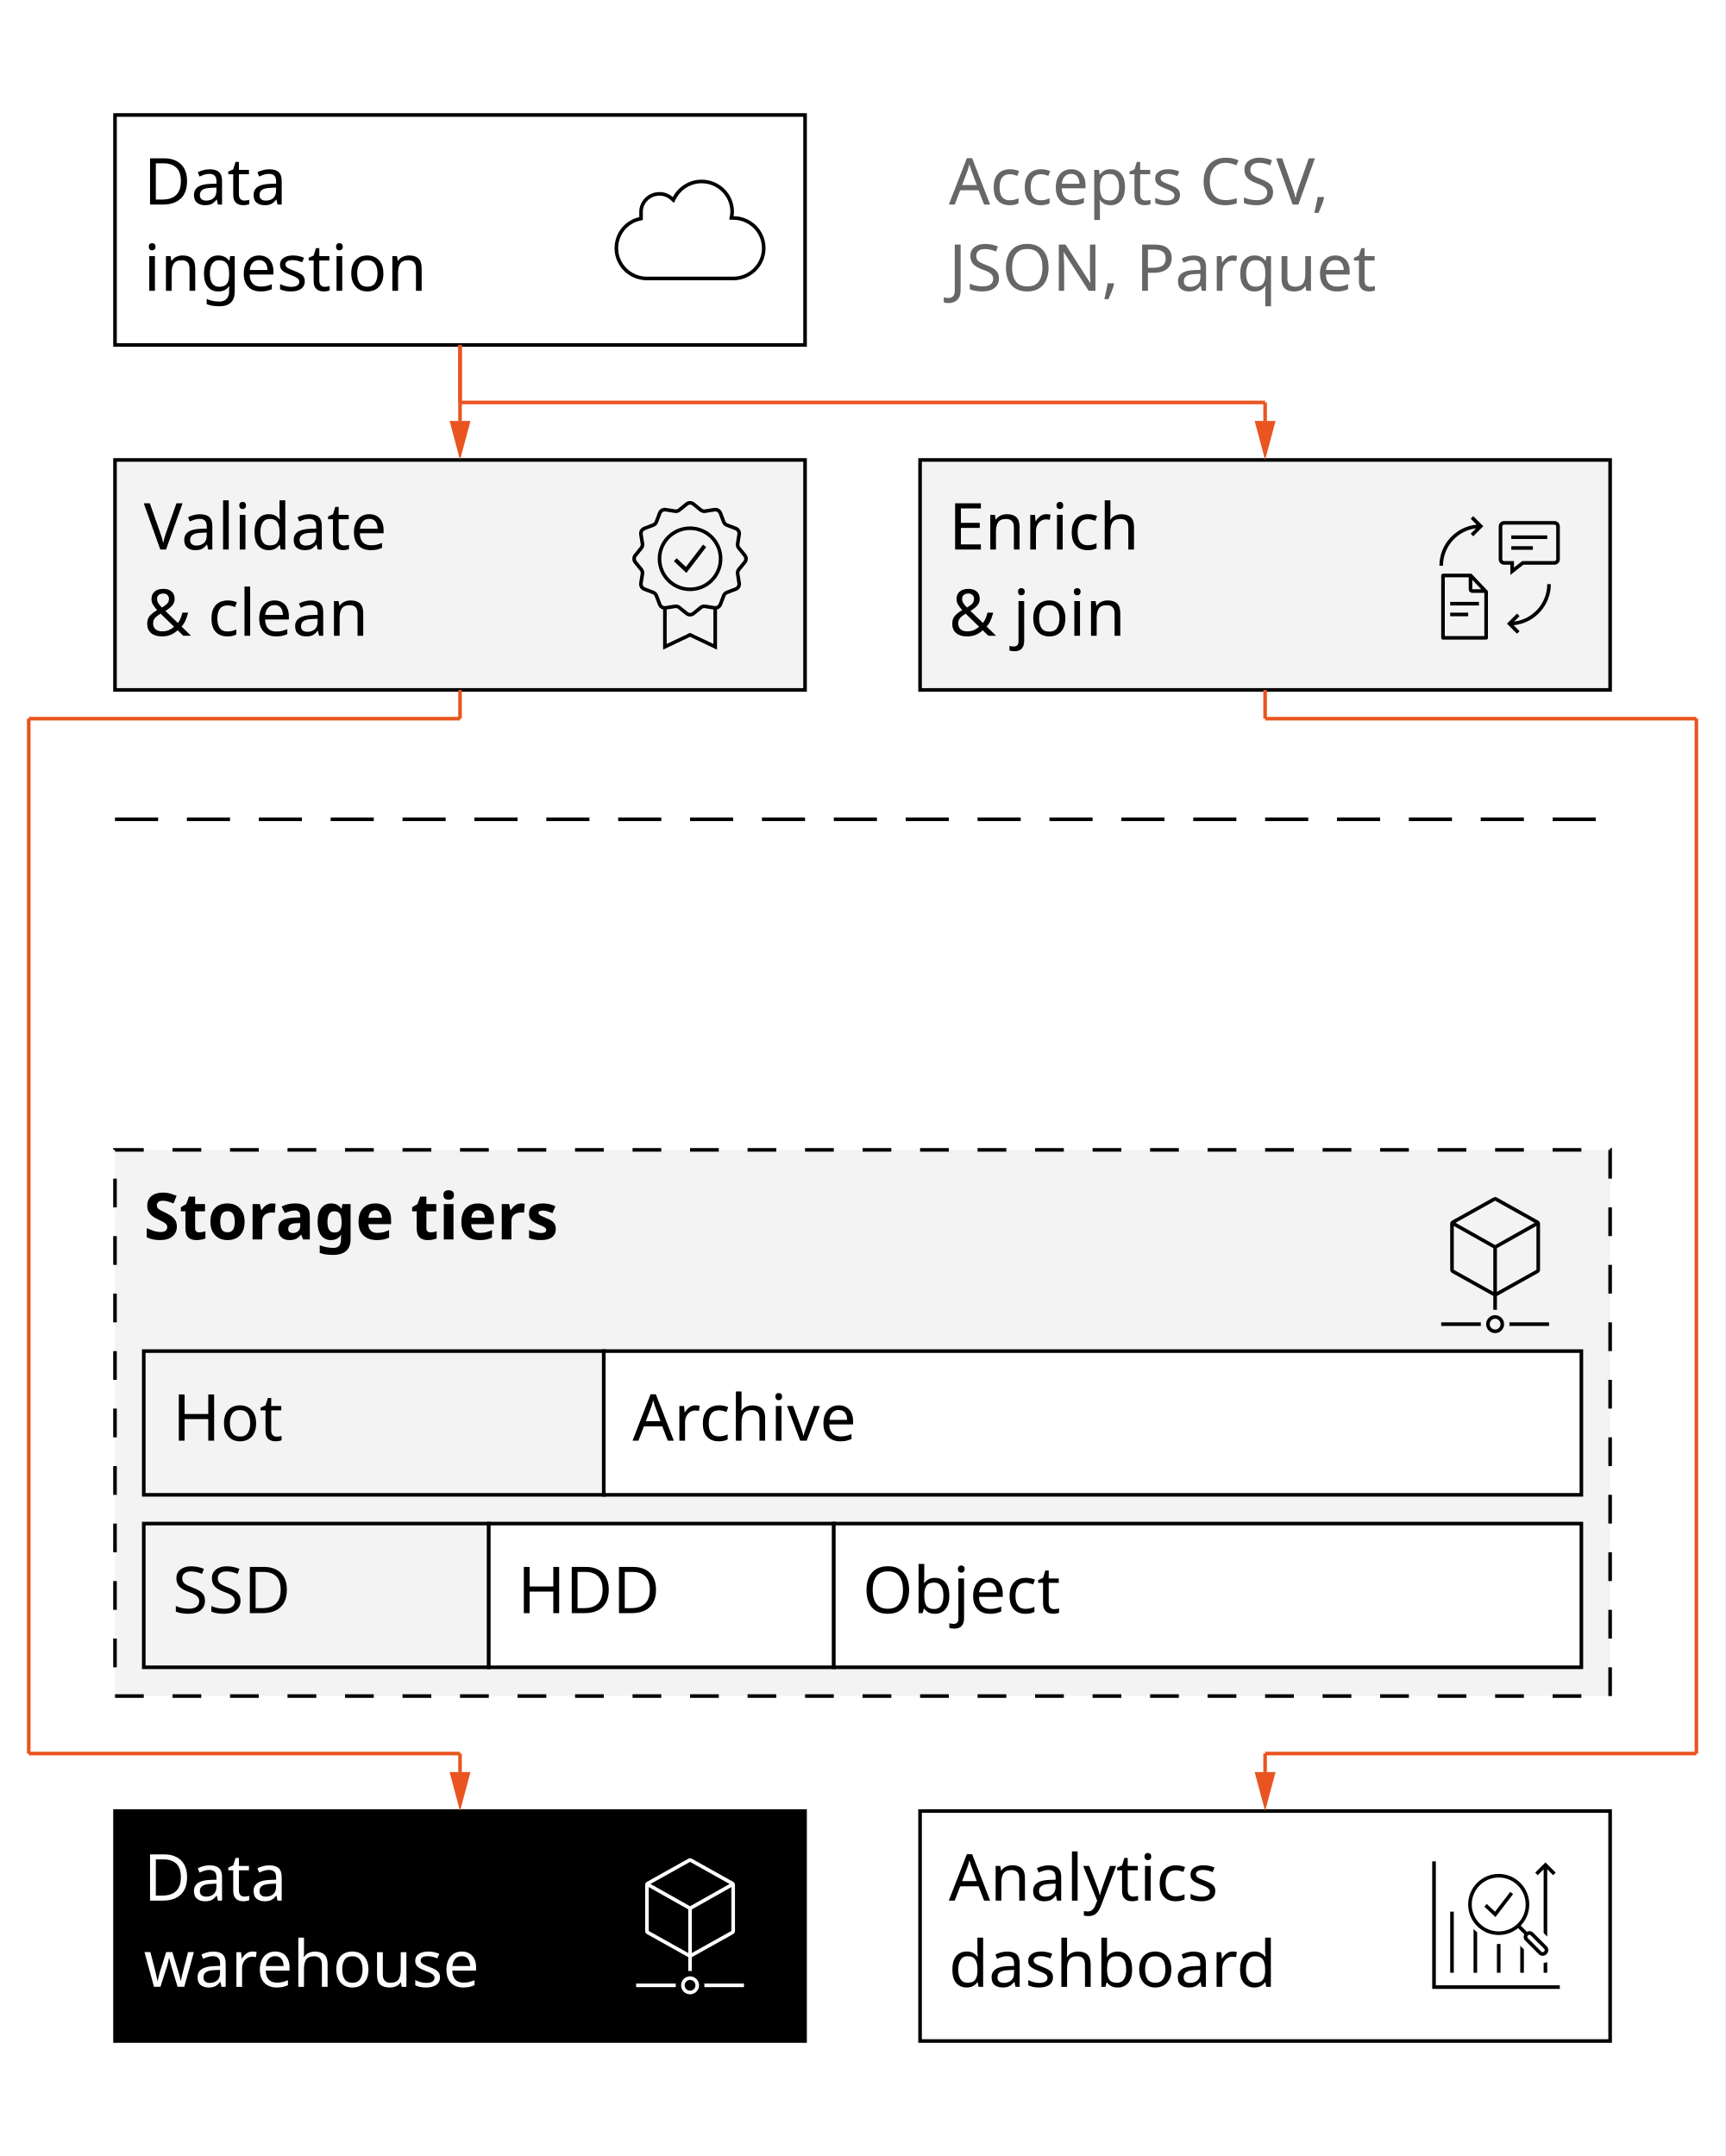
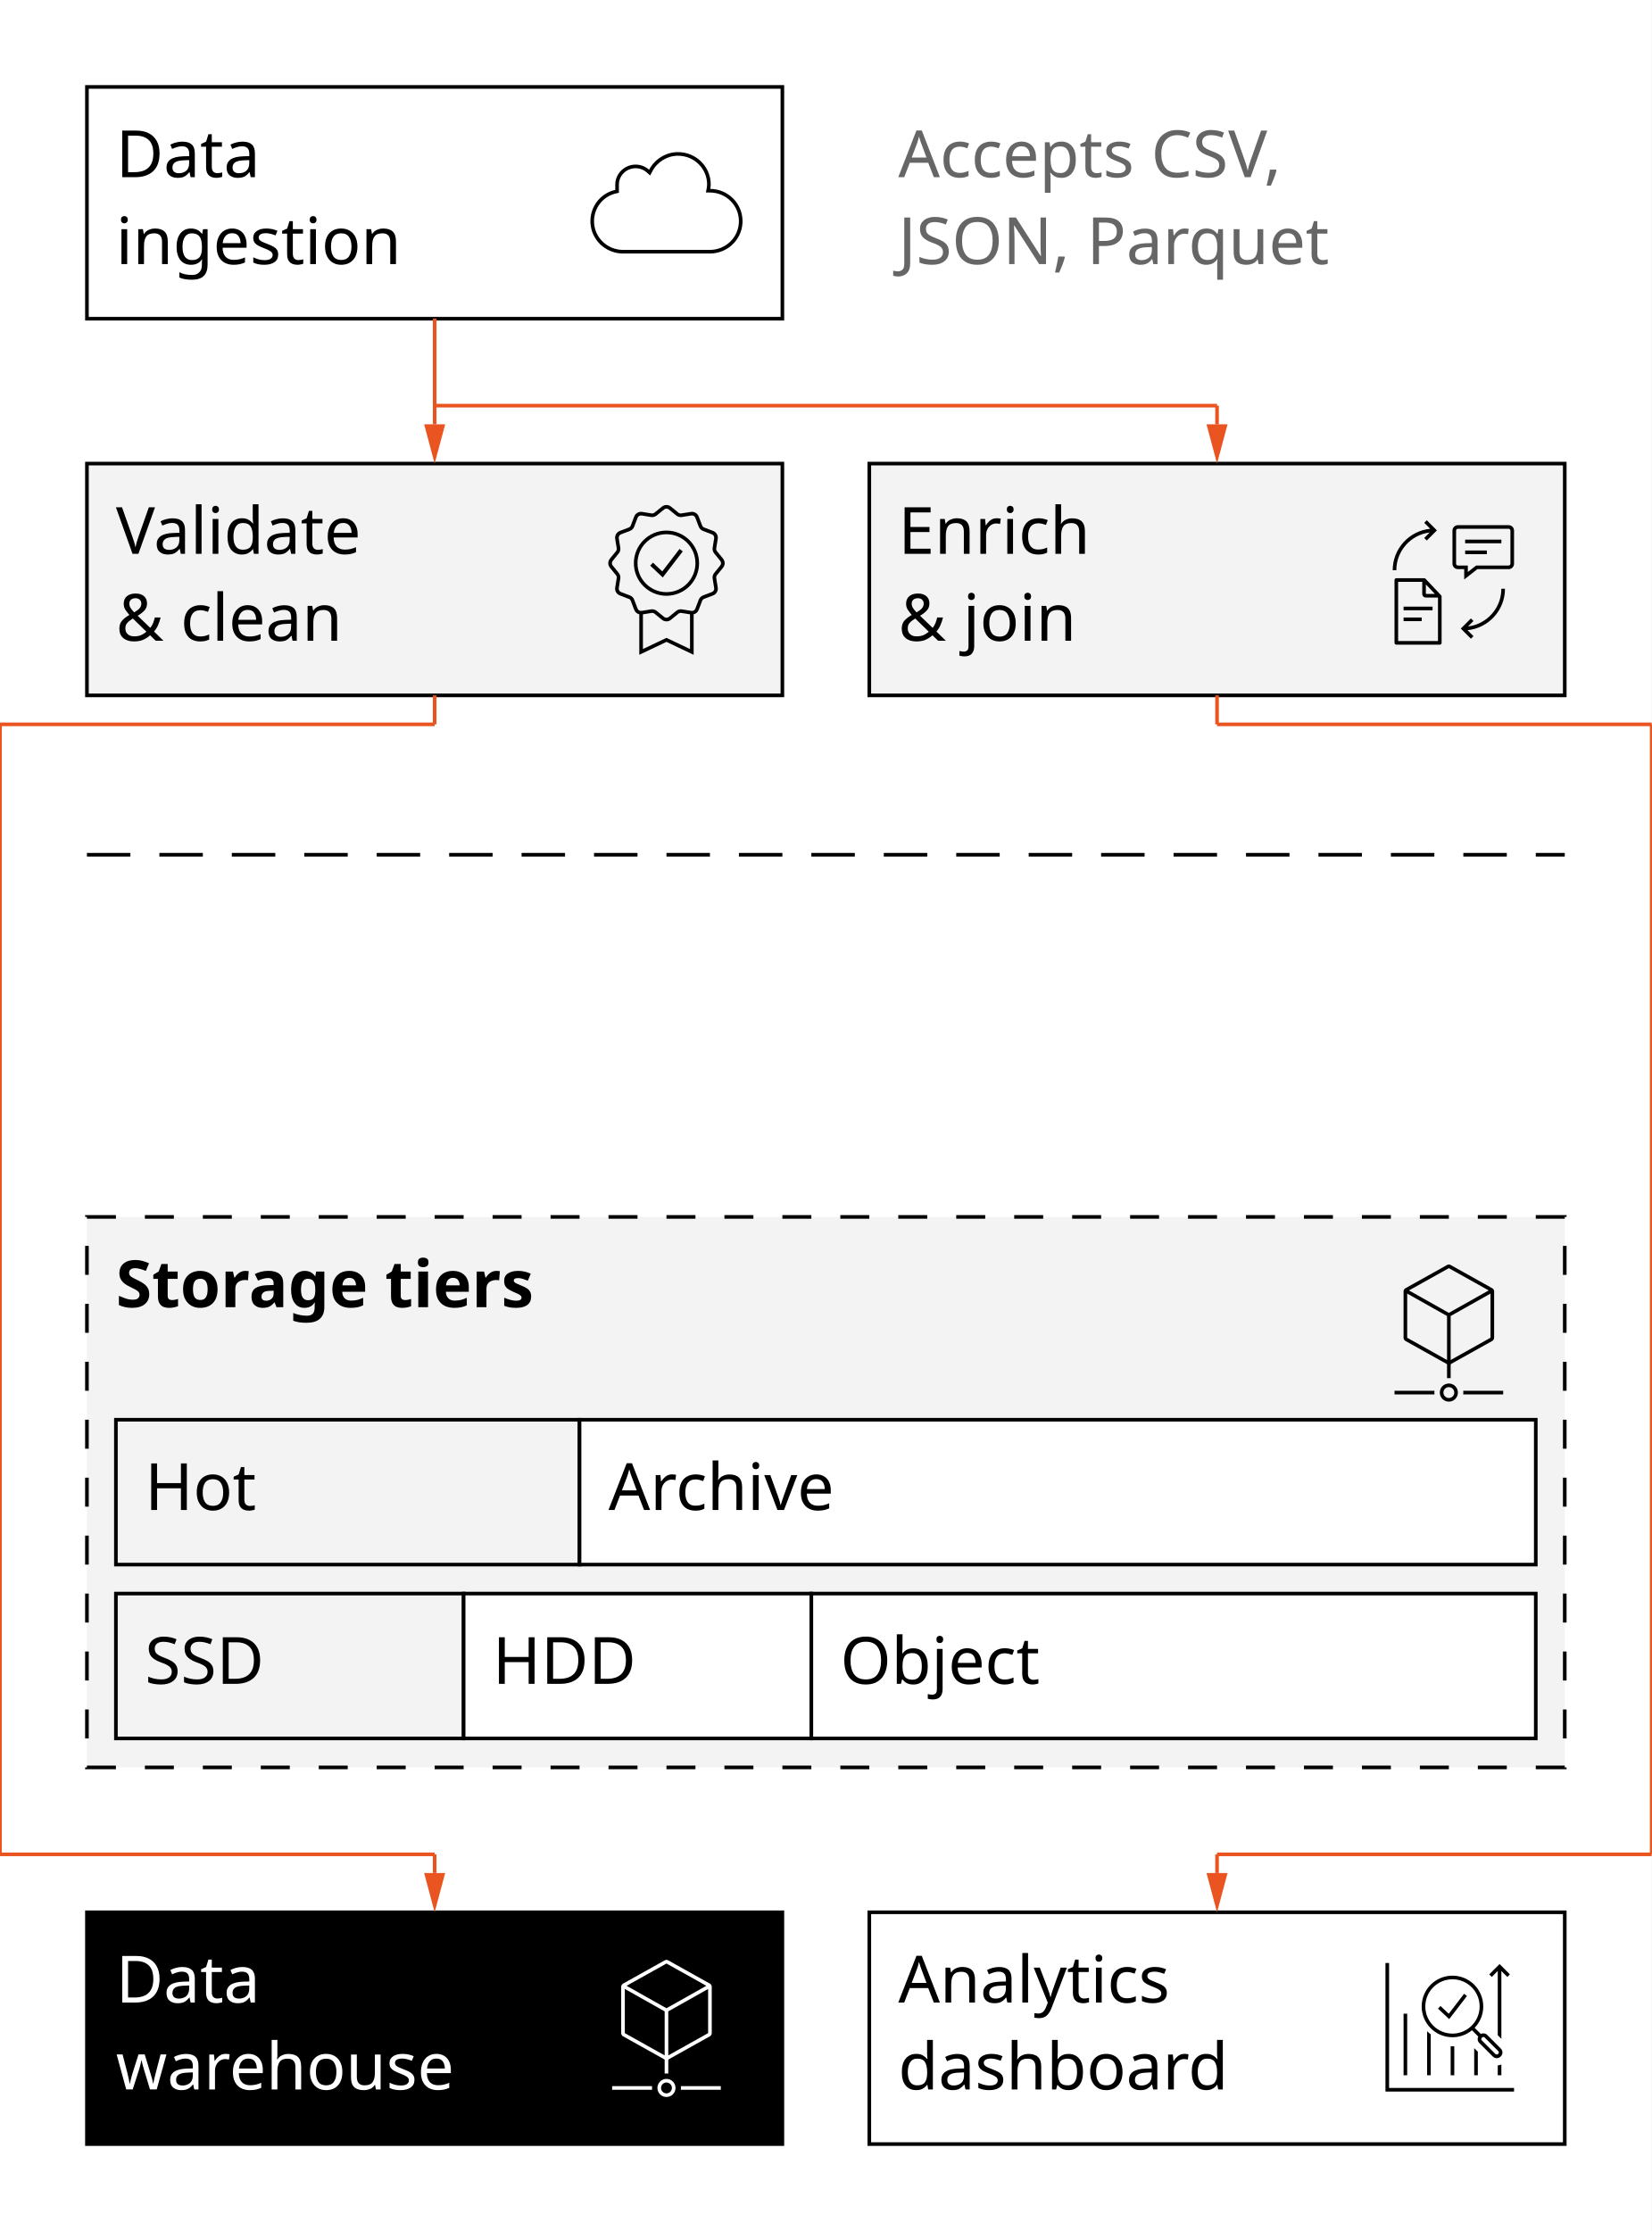
- <svg xmlns="http://www.w3.org/2000/svg" width="480" height="600" viewBox="0 0 480 600" xml:space="preserve">
-   <rect width="480" height="600" fill="#FFFFFF" />
+ <svg xmlns="http://www.w3.org/2000/svg" width="456" height="616" viewBox="0 0 456 616" xml:space="preserve">
+   <rect width="456" height="616" fill="#FFFFFF" />
  <g data-component-id="ingest">
-     <rect x="32" y="32" width="192" height="64" fill="#FFFFFF" stroke="#000000" stroke-width="1" stroke-miterlimit="10" />
+     <rect x="24" y="24" width="192" height="64" fill="#FFFFFF" stroke="#000000" stroke-width="1" stroke-miterlimit="10" />
    <text font-family="Ubuntu Sans">
-       <tspan x="40" y="56.92" font-size="18" font-weight="400" fill="#000000">Data</tspan>
-       <tspan x="40" y="80.92" font-size="18" font-weight="400" fill="#000000">ingestion</tspan>
+       <tspan x="32" y="48.92" font-size="18" font-weight="400" fill="#000000">Data</tspan>
+       <tspan x="32" y="72.92" font-size="18" font-weight="400" fill="#000000">ingestion</tspan>
    </text>
-     <g class="dg-icon" transform="translate(168 40)">
+     <g class="dg-icon" transform="translate(160 32)">
      <path fill-rule="evenodd" clip-rule="evenodd" d="M27.186 10C32.196 10 36.217 14 36.217 18.923L36.211 19.143C36.187 19.652 36.094 20.147 36.093 20.154C41.041 20.216 45 24.154 45 29.077L44.988 29.536C44.748 34.246 40.822 38 35.969 38H12.031L11.565 37.988C6.928 37.757 3.245 34.094 3.012 29.536L3 29.077C3 24.954 5.784 21.352 9.866 20.429V18.984C9.866 15.908 12.402 13.446 15.495 13.446L15.749 13.452C17.017 13.51 18.22 13.996 19.206 14.861C20.753 11.908 23.845 10 27.186 10ZM27.186 11C24.224 11 21.469 12.695 20.092 15.325L19.502 16.452L18.547 15.613C17.674 14.847 16.608 14.446 15.495 14.446C12.935 14.446 10.866 16.479 10.866 18.984V21.227L10.087 21.403C6.472 22.221 4 25.409 4 29.077C4 33.438 7.564 37 12.031 37H35.969C40.436 37 44 33.438 44 29.077C44 24.713 40.493 21.208 36.08 21.153L34.888 21.139L35.11 19.967V19.965C35.111 19.962 35.112 19.956 35.113 19.948C35.116 19.933 35.121 19.91 35.126 19.88C35.136 19.819 35.149 19.73 35.163 19.626C35.191 19.411 35.217 19.151 35.217 18.923C35.217 14.562 31.653 11 27.186 11Z" fill="#000000" />
    </g>
  </g>
  <g data-component-id="ingest_note">
-     <rect x="256" y="32" width="192" height="64" fill="#FFFFFF" stroke="none" stroke-width="1" stroke-miterlimit="10" />
+     <rect x="240" y="24" width="192" height="64" fill="#FFFFFF" stroke="none" stroke-width="1" stroke-miterlimit="10" />
    <text font-family="Ubuntu Sans">
-       <tspan x="264" y="56.92" font-size="18" font-weight="400" fill="#666666">Accepts CSV,</tspan>
-       <tspan x="264" y="80.92" font-size="18" font-weight="400" fill="#666666">JSON, Parquet</tspan>
+       <tspan x="248" y="48.92" font-size="18" font-weight="400" fill="#666666">Accepts CSV,</tspan>
+       <tspan x="248" y="72.92" font-size="18" font-weight="400" fill="#666666">JSON, Parquet</tspan>
    </text>
  </g>
  <g data-component-id="validate">
-     <rect x="32" y="128" width="192" height="64" fill="#F3F3F3" stroke="#000000" stroke-width="1" stroke-miterlimit="10" />
+     <rect x="24" y="128" width="192" height="64" fill="#F3F3F3" stroke="#000000" stroke-width="1" stroke-miterlimit="10" />
    <text font-family="Ubuntu Sans">
-       <tspan x="40" y="152.92" font-size="18" font-weight="400" fill="#000000">Validate</tspan>
-       <tspan x="40" y="176.92" font-size="18" font-weight="400" fill="#000000">&amp; clean</tspan>
+       <tspan x="32" y="152.92" font-size="18" font-weight="400" fill="#000000">Validate</tspan>
+       <tspan x="32" y="176.92" font-size="18" font-weight="400" fill="#000000">&amp; clean</tspan>
    </text>
-     <g class="dg-icon" transform="translate(168 136)">
+     <g class="dg-icon" transform="translate(160 136)">
      <path fill-rule="evenodd" clip-rule="evenodd" d="M22.738 3.882C23.473 3.284 24.527 3.284 25.262 3.882L27.314 5.552C27.535 5.731 27.822 5.808 28.104 5.763L30.716 5.344C31.651 5.193 32.565 5.72 32.902 6.605L33.845 9.077C33.946 9.343 34.157 9.554 34.423 9.655L36.895 10.598C37.78 10.935 38.307 11.849 38.156 12.784L37.737 15.396C37.692 15.678 37.769 15.965 37.948 16.186L39.618 18.238C40.216 18.973 40.216 20.027 39.618 20.762L37.948 22.814C37.769 23.035 37.692 23.322 37.737 23.604L38.156 26.216C38.307 27.151 37.78 28.065 36.895 28.402L34.423 29.345C34.157 29.446 33.946 29.657 33.845 29.923L32.902 32.395C32.661 33.027 32.126 33.473 31.5 33.624V44.791L24 41.225L16.5 44.791V33.624C15.874 33.473 15.339 33.027 15.098 32.395L14.155 29.923C14.054 29.657 13.843 29.446 13.577 29.345L11.105 28.402C10.22 28.065 9.693 27.151 9.844 26.216L10.263 23.604C10.308 23.322 10.231 23.035 10.052 22.814L8.382 20.762C7.784 20.027 7.784 18.973 8.382 18.238L10.052 16.186C10.231 15.965 10.308 15.678 10.263 15.396L9.844 12.784C9.693 11.848 10.22 10.935 11.105 10.598L13.577 9.655C13.843 9.554 14.054 9.343 14.155 9.077L15.098 6.605C15.435 5.72 16.349 5.193 17.284 5.344L19.896 5.763C20.178 5.808 20.465 5.731 20.686 5.552L22.738 3.882ZM19.896 33.237L17.5 33.621V43.208L23.785 40.22L24 40.117L24.215 40.22L30.5 43.208V33.621L28.104 33.237C27.822 33.192 27.535 33.269 27.314 33.448L25.262 35.118C24.527 35.716 23.473 35.716 22.738 35.118L20.686 33.448C20.465 33.269 20.178 33.192 19.896 33.237ZM24.631 4.658C24.263 4.359 23.737 4.359 23.369 4.658L21.316 6.327C20.874 6.687 20.3 6.841 19.737 6.751L17.125 6.331C16.657 6.256 16.201 6.519 16.032 6.962L15.09 9.434C14.887 9.966 14.466 10.387 13.934 10.59L11.462 11.532C11.019 11.701 10.756 12.157 10.831 12.625L11.251 15.237C11.341 15.8 11.187 16.374 10.827 16.816L9.158 18.869C8.859 19.237 8.859 19.763 9.158 20.131L10.827 22.184C11.187 22.626 11.341 23.2 11.251 23.763L10.831 26.375C10.756 26.843 11.019 27.299 11.462 27.468L13.934 28.41C14.466 28.613 14.887 29.034 15.09 29.566L16.032 32.038C16.201 32.481 16.657 32.744 17.125 32.669L19.737 32.249C20.3 32.159 20.874 32.313 21.316 32.673L23.369 34.342C23.737 34.641 24.263 34.641 24.631 34.342L26.684 32.673C27.126 32.313 27.7 32.159 28.263 32.249L30.875 32.669C31.343 32.744 31.799 32.481 31.968 32.038L32.91 29.566C33.113 29.034 33.534 28.613 34.066 28.41L36.538 27.468C36.981 27.299 37.244 26.843 37.169 26.375L36.749 23.763C36.659 23.2 36.813 22.626 37.173 22.184L38.842 20.131C39.141 19.763 39.141 19.237 38.842 18.869L37.173 16.816C36.813 16.374 36.659 15.8 36.749 15.237L37.169 12.625C37.244 12.157 36.981 11.701 36.538 11.532L34.066 10.59C33.534 10.387 33.113 9.966 32.91 9.434L31.968 6.962C31.799 6.519 31.343 6.256 30.875 6.331L28.263 6.751C27.7 6.841 27.126 6.687 26.684 6.327L24.631 4.658Z" fill="#000000" />
      <path d="M28.5 16.248L22.977 23.439L22.525 23.013L19.501 20.171L20.27 19.351L22.842 21.768L27.607 15.562L28.5 16.248Z" fill="#000000" />
      <path fill-rule="evenodd" clip-rule="evenodd" d="M24 10.5C28.971 10.5 33 14.529 33 19.5C33 24.471 28.971 28.5 24 28.5C19.029 28.5 15 24.471 15 19.5C15 14.529 19.029 10.5 24 10.5ZM24 11.5C19.582 11.5 16 15.082 16 19.5C16 23.918 19.582 27.5 24 27.5C28.418 27.5 32 23.918 32 19.5C32 15.082 28.418 11.5 24 11.5Z" fill="#000000" />
    </g>
  </g>
  <g data-component-id="enrich">
-     <rect x="256" y="128" width="192" height="64" fill="#F3F3F3" stroke="#000000" stroke-width="1" stroke-miterlimit="10" />
+     <rect x="240" y="128" width="192" height="64" fill="#F3F3F3" stroke="#000000" stroke-width="1" stroke-miterlimit="10" />
    <text font-family="Ubuntu Sans">
-       <tspan x="264" y="152.92" font-size="18" font-weight="400" fill="#000000">Enrich</tspan>
-       <tspan x="264" y="176.92" font-size="18" font-weight="400" fill="#000000">&amp; join</tspan>
+       <tspan x="248" y="152.92" font-size="18" font-weight="400" fill="#000000">Enrich</tspan>
+       <tspan x="248" y="176.92" font-size="18" font-weight="400" fill="#000000">&amp; join</tspan>
    </text>
-     <g class="dg-icon" transform="translate(392 136)">
+     <g class="dg-icon" transform="translate(376 136)">
      <path d="M39.5 26.556C39.5 32.519 34.961 37.421 29.149 37.998L30.798 39.647L30.091 40.353L27.293 37.556L30.091 34.758L30.798 35.465L29.288 36.974C34.479 36.338 38.5 31.918 38.5 26.556H39.5Z" fill="#000000" />
      <path d="M20.707 10.444L17.909 13.242L17.202 12.535L18.711 11.025C13.52 11.661 9.5 16.082 9.5 21.444H8.5C8.5 15.481 13.039 10.578 18.85 10.001L17.202 8.354L17.909 7.646L20.707 10.444Z" fill="#000000" />
      <path d="M34.5 17H28.5V16H34.5V17Z" fill="#000000" />
      <path d="M38.5 14H28.5V13H38.5V14Z" fill="#000000" />
      <path fill-rule="evenodd" clip-rule="evenodd" d="M40.5 9C41.328 9 42 9.672 42 10.5V19.645C42 20.422 41.41 21.061 40.653 21.138L40.5 21.145H31.881L28.238 24V21.145H26.5L26.347 21.138C25.59 21.061 25 20.422 25 19.645V10.5C25 9.672 25.672 9 26.5 9H40.5ZM26.5 10C26.224 10 26 10.224 26 10.5V19.645C26 19.922 26.224 20.145 26.5 20.145H29.238V21.945L31.536 20.145H40.5C40.776 20.145 41 19.922 41 19.645V10.5C41 10.258 40.829 10.056 40.601 10.01L40.5 10H26.5Z" fill="#000000" />
      <path d="M16.5 35.5H11.5V34.5H16.5V35.5Z" fill="#000000" />
      <path d="M19.5 32.5H11.5V31.5H19.5V32.5Z" fill="#000000" />
      <path fill-rule="evenodd" clip-rule="evenodd" d="M17.196 23.648C17.334 23.648 17.465 23.704 17.56 23.804L21.863 28.356C21.951 28.449 22 28.573 22 28.7V41.5C22 41.776 21.776 42 21.5 42H9.5C9.224 42 9 41.776 9 41.5V24.148C9 23.906 9.171 23.704 9.399 23.657L9.5 23.648H17.196ZM10 41H21V28.99H17.657C17.105 28.99 16.657 28.542 16.657 27.99V24.648H10V41ZM17.657 27.99H20.142L17.657 25.362V27.99Z" fill="#000000" />
    </g>
  </g>
  <g data-component-id="_auto_1">
-     <line class="dg-separator" x1="32" y1="228.0" x2="448" y2="228.0" fill="none" stroke="#000000" stroke-width="1" stroke-miterlimit="10" stroke-dasharray="12 8" />
+     <line class="dg-separator" x1="24" y1="236.0" x2="432" y2="236.0" fill="none" stroke="#000000" stroke-width="1" stroke-miterlimit="10" stroke-dasharray="12 8" />
  </g>
  <g data-component-id="storage">
-     <rect x="32" y="320" width="416" height="152" fill="#F3F3F3" stroke="#000000" stroke-width="1" stroke-miterlimit="10" stroke-dasharray="8 8" />
+     <rect x="24" y="336" width="408" height="152" fill="#F3F3F3" stroke="#000000" stroke-width="1" stroke-miterlimit="10" stroke-dasharray="8 8" />
    <text font-family="Ubuntu Sans">
-       <tspan x="40" y="344.92" font-size="18" font-weight="700" fill="#000000">Storage tiers</tspan>
+       <tspan x="32" y="360.92" font-size="18" font-weight="700" fill="#000000">Storage tiers</tspan>
    </text>
  </g>
-   <rect x="40" y="376" width="128" height="40" fill="#F3F3F3" stroke="#000000" stroke-width="1" stroke-miterlimit="10" />
+   <rect x="32" y="392" width="128" height="40" fill="#F3F3F3" stroke="#000000" stroke-width="1" stroke-miterlimit="10" />
  <text font-family="Ubuntu Sans">
-     <tspan x="48" y="400.92" font-size="18" font-weight="400" fill="#000000">Hot</tspan>
+     <tspan x="40" y="416.92" font-size="18" font-weight="400" fill="#000000">Hot</tspan>
  </text>
-   <rect x="168" y="376" width="272" height="40" fill="#FFFFFF" stroke="#000000" stroke-width="1" stroke-miterlimit="10" />
+   <rect x="160" y="392" width="264" height="40" fill="#FFFFFF" stroke="#000000" stroke-width="1" stroke-miterlimit="10" />
  <text font-family="Ubuntu Sans">
-     <tspan x="176" y="400.92" font-size="18" font-weight="400" fill="#000000">Archive</tspan>
+     <tspan x="168" y="416.92" font-size="18" font-weight="400" fill="#000000">Archive</tspan>
  </text>
-   <rect x="40" y="424" width="96" height="40" fill="#F3F3F3" stroke="#000000" stroke-width="1" stroke-miterlimit="10" />
+   <rect x="32" y="440" width="96" height="40" fill="#F3F3F3" stroke="#000000" stroke-width="1" stroke-miterlimit="10" />
  <text font-family="Ubuntu Sans">
-     <tspan x="48" y="448.92" font-size="18" font-weight="400" fill="#000000">SSD</tspan>
+     <tspan x="40" y="464.92" font-size="18" font-weight="400" fill="#000000">SSD</tspan>
  </text>
-   <rect x="136" y="424" width="96" height="40" fill="#FFFFFF" stroke="#000000" stroke-width="1" stroke-miterlimit="10" />
+   <rect x="128" y="440" width="96" height="40" fill="#FFFFFF" stroke="#000000" stroke-width="1" stroke-miterlimit="10" />
  <text font-family="Ubuntu Sans">
-     <tspan x="144" y="448.92" font-size="18" font-weight="400" fill="#000000">HDD</tspan>
+     <tspan x="136" y="464.92" font-size="18" font-weight="400" fill="#000000">HDD</tspan>
  </text>
-   <rect x="232" y="424" width="208" height="40" fill="#FFFFFF" stroke="#000000" stroke-width="1" stroke-miterlimit="10" />
+   <rect x="224" y="440" width="200" height="40" fill="#FFFFFF" stroke="#000000" stroke-width="1" stroke-miterlimit="10" />
  <text font-family="Ubuntu Sans">
-     <tspan x="240" y="448.92" font-size="18" font-weight="400" fill="#000000">Object</tspan>
+     <tspan x="232" y="464.92" font-size="18" font-weight="400" fill="#000000">Object</tspan>
  </text>
  <g data-component-id="storage">
-     <g class="dg-icon" transform="translate(392 328)">
+     <g class="dg-icon" transform="translate(376 344)">
      <path fill-rule="evenodd" clip-rule="evenodd" d="M35.988 11.699C36.304 11.876 36.5 12.21 36.5 12.572V25.369C36.5 25.732 36.304 26.066 35.988 26.242L24 32.941L12.012 26.242C11.696 26.066 11.5 25.732 11.5 25.369V12.572C11.5 12.21 11.696 11.876 12.012 11.699L23.512 5.273C23.815 5.103 24.185 5.103 24.488 5.273L35.988 11.699ZM12.5 25.368L23.5 31.515V19.361L12.5 13.166V25.368ZM24.5 19.361V31.515L35.5 25.368V13.167L24.5 19.361ZM12.992 12.297L24 18.494L35.007 12.297L24 6.146L12.992 12.297Z" fill="#000000" />
      <path d="M20.032 40C20.012 40.164 20 40.331 20 40.5C20 40.669 20.012 40.836 20.032 41H9V40H20.032Z" fill="#000000" />
      <path d="M39 40V41H27.968C27.988 40.836 28 40.669 28 40.5C28 40.331 27.988 40.164 27.968 40H39Z" fill="#000000" />
      <path d="M24.5 36.531C24.336 36.511 24.169 36.5 24 36.5C23.831 36.5 23.664 36.511 23.5 36.531V32H24.5V36.531Z" fill="#000000" />
      <path fill-rule="evenodd" clip-rule="evenodd" d="M24 38C25.381 38 26.5 39.119 26.5 40.5C26.5 41.881 25.381 43 24 43C22.619 43 21.5 41.881 21.5 40.5C21.5 39.119 22.619 38 24 38ZM24 39C23.172 39 22.5 39.672 22.5 40.5C22.5 41.328 23.172 42 24 42C24.828 42 25.5 41.328 25.5 40.5C25.5 39.672 24.828 39 24 39Z" fill="#000000" />
    </g>
  </g>
  <g data-component-id="warehouse">
-     <rect x="32" y="504" width="192" height="64" fill="#000000" stroke="#000000" stroke-width="1" stroke-miterlimit="10" />
+     <rect x="24" y="528" width="192" height="64" fill="#000000" stroke="#000000" stroke-width="1" stroke-miterlimit="10" />
    <text font-family="Ubuntu Sans">
-       <tspan x="40" y="528.92" font-size="18" font-weight="400" fill="#FFFFFF">Data</tspan>
-       <tspan x="40" y="552.92" font-size="18" font-weight="400" fill="#FFFFFF">warehouse</tspan>
+       <tspan x="32" y="552.92" font-size="18" font-weight="400" fill="#FFFFFF">Data</tspan>
+       <tspan x="32" y="576.92" font-size="18" font-weight="400" fill="#FFFFFF">warehouse</tspan>
    </text>
-     <g class="dg-icon" transform="translate(168 512)">
+     <g class="dg-icon" transform="translate(160 536)">
      <path fill-rule="evenodd" clip-rule="evenodd" d="M35.988 11.699C36.304 11.876 36.5 12.21 36.5 12.572V25.369C36.5 25.732 36.304 26.066 35.988 26.242L24 32.941L12.012 26.242C11.696 26.066 11.5 25.732 11.5 25.369V12.572C11.5 12.21 11.696 11.876 12.012 11.699L23.512 5.273C23.815 5.103 24.185 5.103 24.488 5.273L35.988 11.699ZM12.5 25.368L23.5 31.515V19.361L12.5 13.166V25.368ZM24.5 19.361V31.515L35.5 25.368V13.167L24.5 19.361ZM12.992 12.297L24 18.494L35.007 12.297L24 6.146L12.992 12.297Z" fill="#FFFFFF" />
      <path d="M20.032 40C20.012 40.164 20 40.331 20 40.5C20 40.669 20.012 40.836 20.032 41H9V40H20.032Z" fill="#FFFFFF" />
      <path d="M39 40V41H27.968C27.988 40.836 28 40.669 28 40.5C28 40.331 27.988 40.164 27.968 40H39Z" fill="#FFFFFF" />
      <path d="M24.5 36.531C24.336 36.511 24.169 36.5 24 36.5C23.831 36.5 23.664 36.511 23.5 36.531V32H24.5V36.531Z" fill="#FFFFFF" />
      <path fill-rule="evenodd" clip-rule="evenodd" d="M24 38C25.381 38 26.5 39.119 26.5 40.5C26.5 41.881 25.381 43 24 43C22.619 43 21.5 41.881 21.5 40.5C21.5 39.119 22.619 38 24 38ZM24 39C23.172 39 22.5 39.672 22.5 40.5C22.5 41.328 23.172 42 24 42C24.828 42 25.5 41.328 25.5 40.5C25.5 39.672 24.828 39 24 39Z" fill="#FFFFFF" />
    </g>
  </g>
  <g data-component-id="dashboard">
-     <rect x="256" y="504" width="192" height="64" fill="#FFFFFF" stroke="#000000" stroke-width="1" stroke-miterlimit="10" />
+     <rect x="240" y="528" width="192" height="64" fill="#FFFFFF" stroke="#000000" stroke-width="1" stroke-miterlimit="10" />
    <text font-family="Ubuntu Sans">
-       <tspan x="264" y="528.92" font-size="18" font-weight="400" fill="#000000">Analytics</tspan>
-       <tspan x="264" y="552.92" font-size="18" font-weight="400" fill="#000000">dashboard</tspan>
+       <tspan x="248" y="552.92" font-size="18" font-weight="400" fill="#000000">Analytics</tspan>
+       <tspan x="248" y="576.92" font-size="18" font-weight="400" fill="#000000">dashboard</tspan>
    </text>
-     <g class="dg-icon" transform="translate(392 512)">
+     <g class="dg-icon" transform="translate(376 536)">
      <path d="M7.5 40.5H42V41.5H6.5V6H7.5V40.5Z" fill="#000000" />
      <path d="M12.5 37H11.5V20H12.5V37Z" fill="#000000" />
      <path d="M18 24.841C18.313 25.156 18.648 25.449 19 25.721V37H18V24.841Z" fill="#000000" />
      <path d="M25.5 37H24.5V29H25.5V37Z" fill="#000000" />
      <path d="M32 30.512V37H31V29.512L32 30.512Z" fill="#000000" />
      <path d="M38.5 37H37.5V34.27C37.841 34.242 38.178 34.166 38.5 34.039V37Z" fill="#000000" />
      <path d="M40.853 9.146L40.147 9.854L38.5 8.207V26.946L37.5 25.946V8.207L35.853 9.854L35.147 9.146L38 6.293L40.853 9.146Z" fill="#000000" />
      <path fill-rule="evenodd" clip-rule="evenodd" d="M25 9.5C29.694 9.5 33.5 13.306 33.5 18C33.5 20.289 32.593 22.365 31.121 23.894L32.831 25.604C33.398 25.303 34.117 25.392 34.594 25.869L38.363 29.639C38.949 30.224 38.949 31.174 38.363 31.76L38.28 31.843L38.166 31.945C37.577 32.426 36.708 32.392 36.159 31.843L32.39 28.074C31.912 27.597 31.824 26.877 32.124 26.311L30.387 24.573C28.92 25.776 27.045 26.5 25 26.5C20.306 26.5 16.5 22.694 16.5 18C16.5 13.306 20.306 9.5 25 9.5ZM33.887 26.577C33.691 26.382 33.375 26.382 33.18 26.577L33.097 26.659C32.902 26.854 32.902 27.171 33.097 27.366L36.866 31.136C37.062 31.331 37.378 31.331 37.573 31.136L37.656 31.053C37.851 30.858 37.851 30.541 37.656 30.346L33.887 26.577ZM25 10.5C20.858 10.5 17.5 13.858 17.5 18C17.5 22.142 20.858 25.5 25 25.5C29.142 25.5 32.5 22.142 32.5 18C32.5 13.858 29.142 10.5 25 10.5Z" fill="#000000" />
      <path d="M29.001 15.109L24.092 21.501L21 18.596L21.686 17.867L23.972 20.015L28.208 14.5L29.001 15.109Z" fill="#000000" />
    </g>
  </g>
  <g data-component-id="_auto_2">
-     <line x1="128" y1="96" x2="128" y2="117.159" fill="none" stroke="#E95420" stroke-width="1" stroke-miterlimit="10" />
-     <polygon points="125.095,117.159 128,128 130.905,117.159" fill="#E95420" />
+     <line x1="120" y1="88" x2="120" y2="117.159" fill="none" stroke="#E95420" stroke-width="1" stroke-miterlimit="10" />
+     <polygon points="117.095,117.159 120,128 122.905,117.159" fill="#E95420" />
  </g>
  <g data-component-id="_auto_3">
-     <line x1="128" y1="96" x2="128" y2="112" fill="none" stroke="#E95420" stroke-width="1" stroke-miterlimit="10" />
-     <line x1="128" y1="112" x2="352" y2="112" fill="none" stroke="#E95420" stroke-width="1" stroke-miterlimit="10" />
-     <line x1="352" y1="112" x2="352" y2="117.159" fill="none" stroke="#E95420" stroke-width="1" stroke-miterlimit="10" />
-     <polygon points="349.095,117.159 352,128 354.905,117.159" fill="#E95420" />
+     <line x1="120" y1="88" x2="120" y2="112" fill="none" stroke="#E95420" stroke-width="1" stroke-miterlimit="10" />
+     <line x1="120" y1="112" x2="336" y2="112" fill="none" stroke="#E95420" stroke-width="1" stroke-miterlimit="10" />
+     <line x1="336" y1="112" x2="336" y2="117.159" fill="none" stroke="#E95420" stroke-width="1" stroke-miterlimit="10" />
+     <polygon points="333.095,117.159 336,128 338.905,117.159" fill="#E95420" />
  </g>
  <g data-component-id="_auto_4">
-     <line x1="128" y1="192" x2="128" y2="200" fill="none" stroke="#E95420" stroke-width="1" stroke-miterlimit="10" />
-     <line x1="128" y1="200" x2="8" y2="200" fill="none" stroke="#E95420" stroke-width="1" stroke-miterlimit="10" />
-     <line x1="8" y1="200" x2="8" y2="488" fill="none" stroke="#E95420" stroke-width="1" stroke-miterlimit="10" />
-     <line x1="8" y1="488" x2="128" y2="488" fill="none" stroke="#E95420" stroke-width="1" stroke-miterlimit="10" />
-     <line x1="128" y1="488" x2="128" y2="493.159" fill="none" stroke="#E95420" stroke-width="1" stroke-miterlimit="10" />
-     <polygon points="125.095,493.159 128,504 130.905,493.159" fill="#E95420" />
+     <line x1="120" y1="192" x2="120" y2="200" fill="none" stroke="#E95420" stroke-width="1" stroke-miterlimit="10" />
+     <line x1="120" y1="200" x2="0" y2="200" fill="none" stroke="#E95420" stroke-width="1" stroke-miterlimit="10" />
+     <line x1="0" y1="200" x2="0" y2="512" fill="none" stroke="#E95420" stroke-width="1" stroke-miterlimit="10" />
+     <line x1="0" y1="512" x2="120" y2="512" fill="none" stroke="#E95420" stroke-width="1" stroke-miterlimit="10" />
+     <line x1="120" y1="512" x2="120" y2="517.159" fill="none" stroke="#E95420" stroke-width="1" stroke-miterlimit="10" />
+     <polygon points="117.095,517.159 120,528 122.905,517.159" fill="#E95420" />
  </g>
  <g data-component-id="_auto_5">
-     <line x1="352" y1="192" x2="352" y2="200" fill="none" stroke="#E95420" stroke-width="1" stroke-miterlimit="10" />
-     <line x1="352" y1="200" x2="472" y2="200" fill="none" stroke="#E95420" stroke-width="1" stroke-miterlimit="10" />
-     <line x1="472" y1="200" x2="472" y2="488" fill="none" stroke="#E95420" stroke-width="1" stroke-miterlimit="10" />
-     <line x1="472" y1="488" x2="352" y2="488" fill="none" stroke="#E95420" stroke-width="1" stroke-miterlimit="10" />
-     <line x1="352" y1="488" x2="352" y2="493.159" fill="none" stroke="#E95420" stroke-width="1" stroke-miterlimit="10" />
-     <polygon points="349.095,493.159 352,504 354.905,493.159" fill="#E95420" />
+     <line x1="336" y1="192" x2="336" y2="200" fill="none" stroke="#E95420" stroke-width="1" stroke-miterlimit="10" />
+     <line x1="336" y1="200" x2="456" y2="200" fill="none" stroke="#E95420" stroke-width="1" stroke-miterlimit="10" />
+     <line x1="456" y1="200" x2="456" y2="512" fill="none" stroke="#E95420" stroke-width="1" stroke-miterlimit="10" />
+     <line x1="456" y1="512" x2="336" y2="512" fill="none" stroke="#E95420" stroke-width="1" stroke-miterlimit="10" />
+     <line x1="336" y1="512" x2="336" y2="517.159" fill="none" stroke="#E95420" stroke-width="1" stroke-miterlimit="10" />
+     <polygon points="333.095,517.159 336,528 338.905,517.159" fill="#E95420" />
  </g>
</svg>
